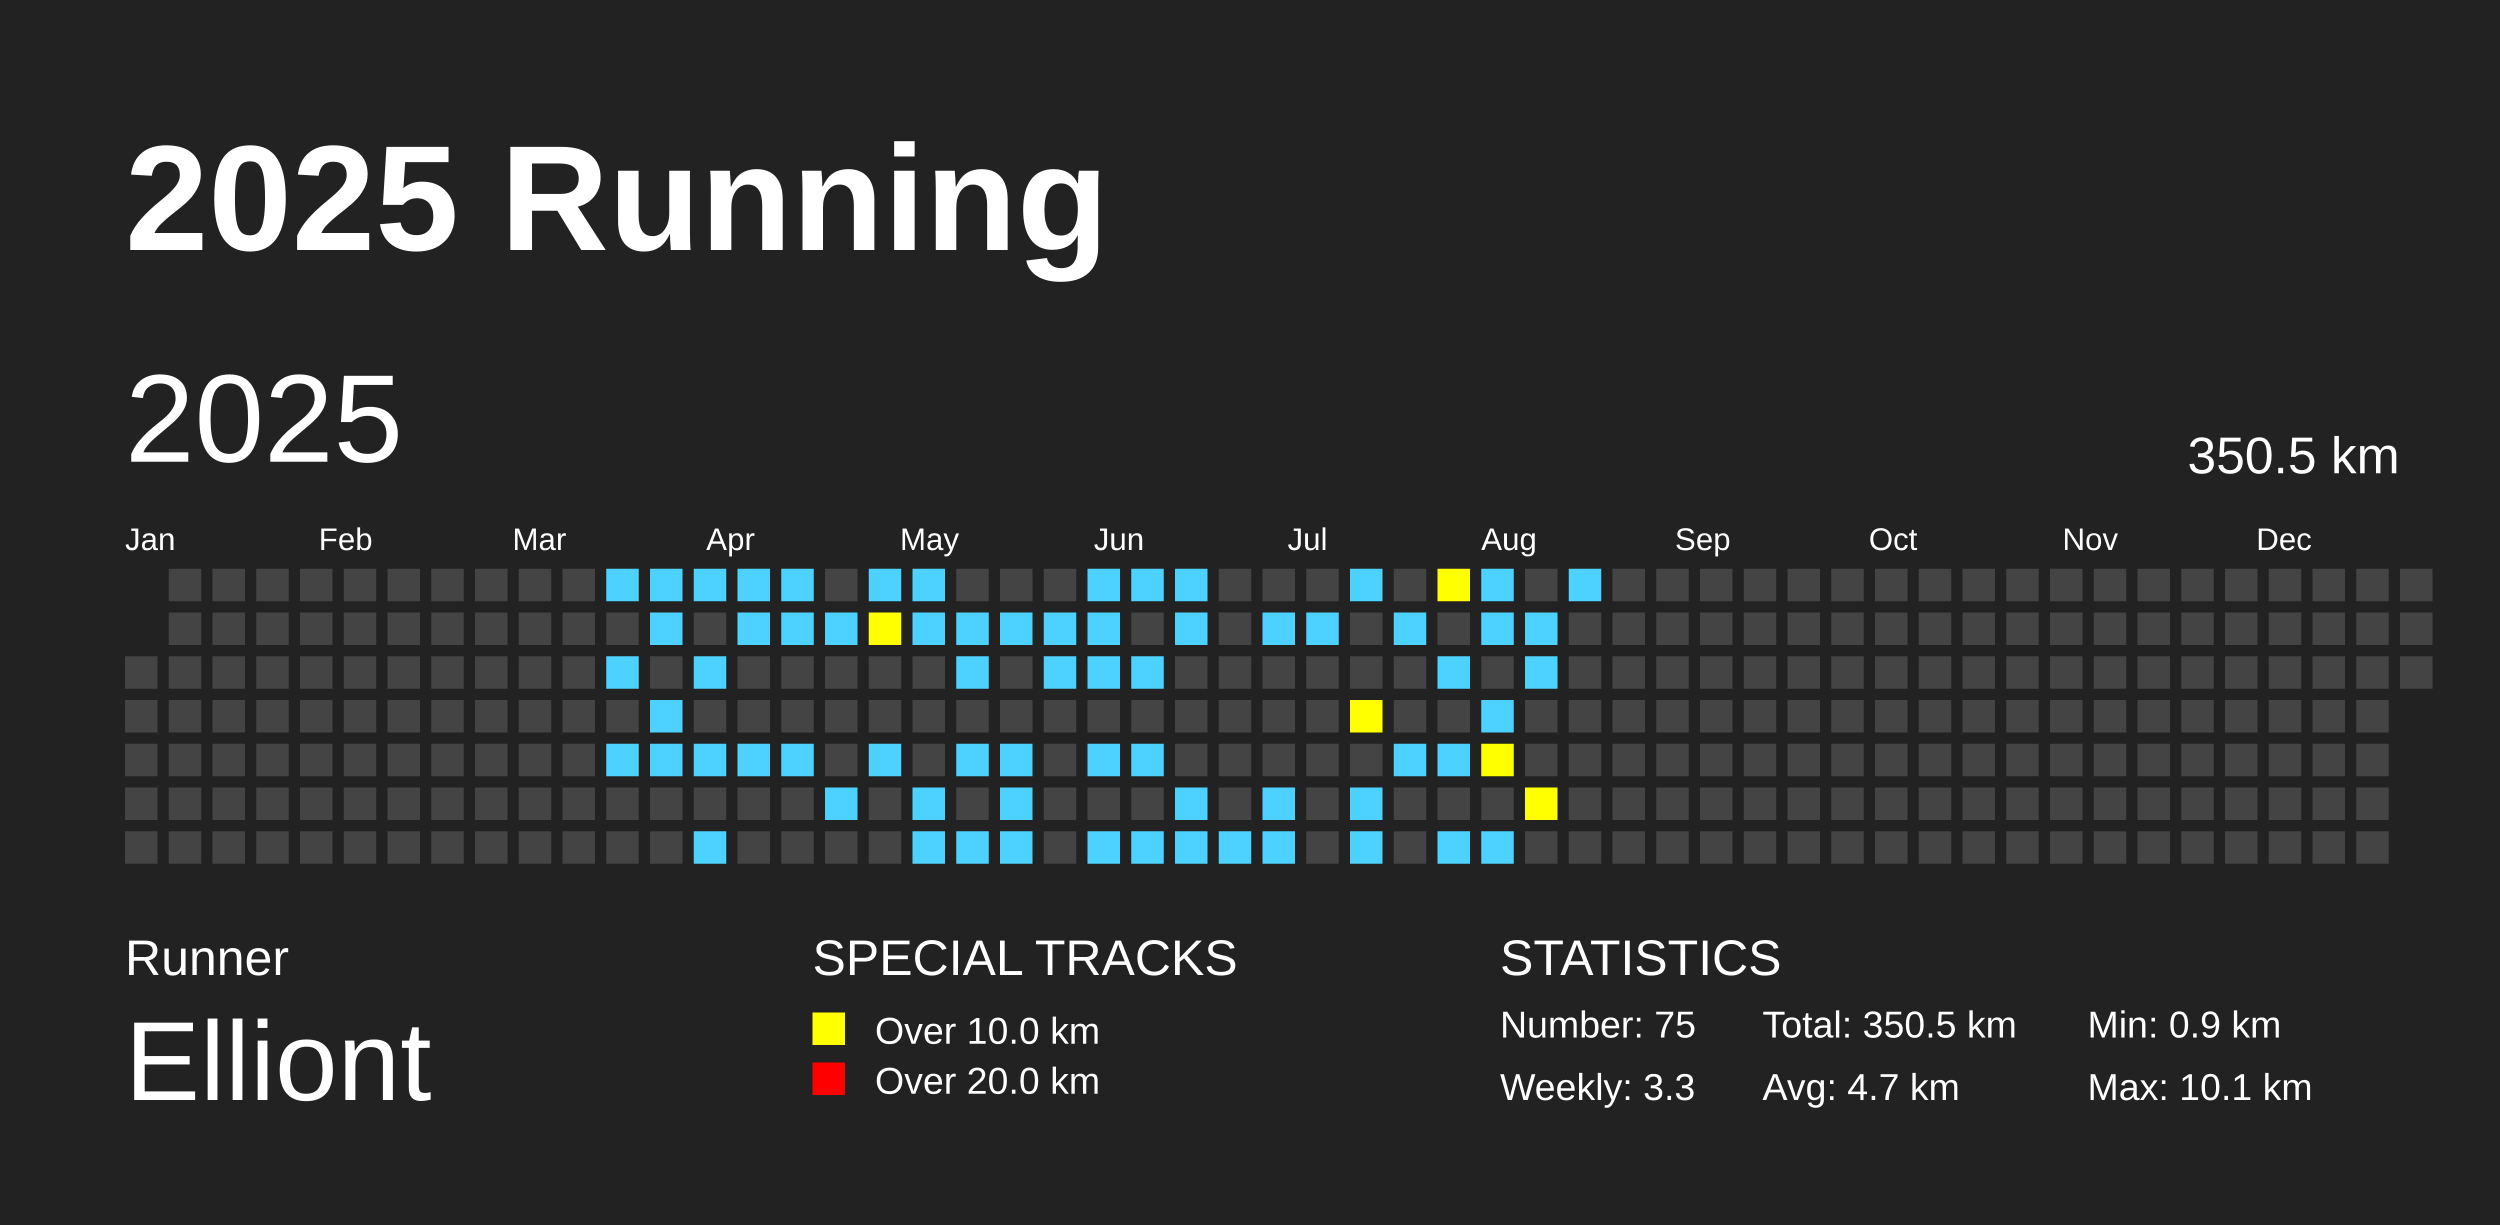
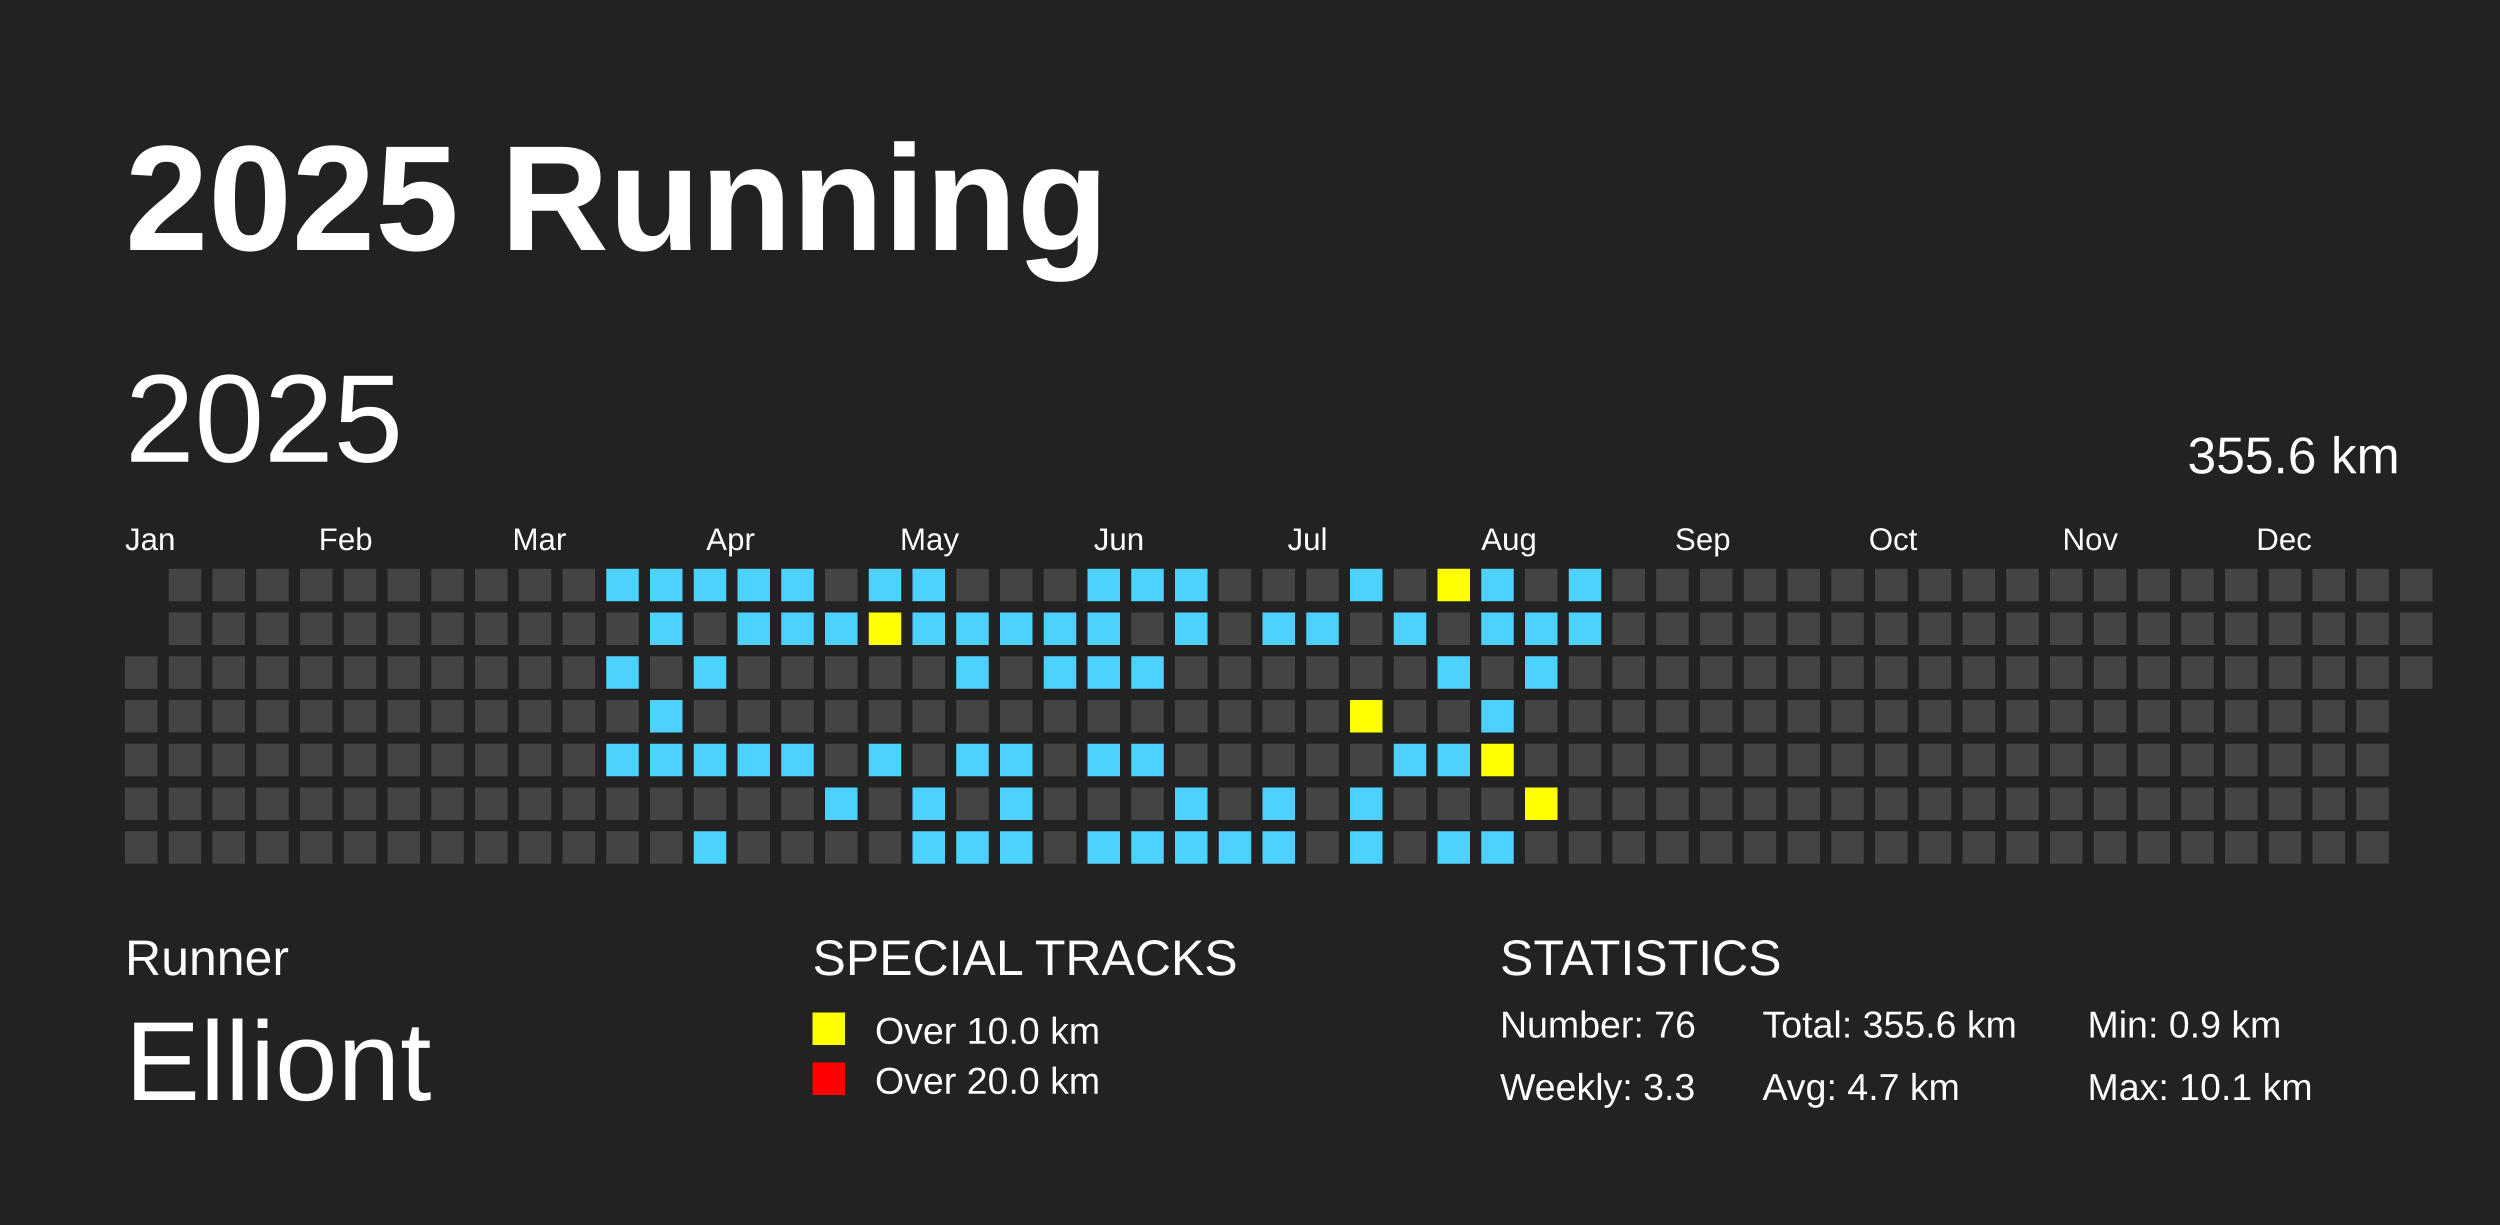
<svg xmlns="http://www.w3.org/2000/svg" baseProfile="full" height="98mm" version="1.1" viewBox="0,0,200,98" width="200mm">
  <defs />
  <rect fill="#222222" height="98" width="200" x="0" y="0" />
  <text fill="#FFFFFF" style="font-size:12px; font-family:Arial; font-weight:bold;" x="10" y="20">2025 Running</text>
  <text fill="#FFFFFF" style="font-size:4px; font-family:Arial" x="10" y="78">Runner</text>
  <text fill="#FFFFFF" style="font-size:9px; font-family:Arial" x="10" y="88">Elliont</text>
  <text fill="#FFFFFF" style="font-size:4px; font-family:Arial" x="65" y="78">SPECIAL TRACKS</text>
  <rect fill="yellow" height="2.6" width="2.6" x="65" y="81" />
  <text fill="#FFFFFF" style="font-size:3px; font-family:Arial" x="70" y="83.5">Over 10.0 km</text>
  <rect fill="red" height="2.6" width="2.6" x="65" y="85" />
  <text fill="#FFFFFF" style="font-size:3px; font-family:Arial" x="70" y="87.5">Over 20.0 km</text>
  <text fill="#FFFFFF" style="font-size:4px; font-family:Arial" x="120" y="78">STATISTICS</text>
-   <text fill="#FFFFFF" style="font-size:3px; font-family:Arial" x="120" y="83">Number: 75</text>
+   <text fill="#FFFFFF" style="font-size:3px; font-family:Arial" x="120" y="83">Number: 76</text>
  <text fill="#FFFFFF" style="font-size:3px; font-family:Arial" x="120" y="88">Weekly: 3.3</text>
-   <text fill="#FFFFFF" style="font-size:3px; font-family:Arial" x="141" y="83">Total: 350.5 km</text>
+   <text fill="#FFFFFF" style="font-size:3px; font-family:Arial" x="141" y="83">Total: 355.6 km</text>
  <text fill="#FFFFFF" style="font-size:3px; font-family:Arial" x="141" y="88">Avg: 4.7 km</text>
  <text fill="#FFFFFF" style="font-size:3px; font-family:Arial" x="167" y="83">Min: 0.9 km</text>
  <text fill="#FFFFFF" style="font-size:3px; font-family:Arial" x="167" y="88">Max: 10.1 km</text>
  <text dominant-baseline="hanging" fill="#FFFFFF" style="font-size:10.0px; font-family:Arial;" x="10" y="30">2025</text>
-   <text dominant-baseline="hanging" fill="#FFFFFF" style="font-size:4.125px; font-family:Arial;" x="175" y="35">350.5 km</text>
+   <text dominant-baseline="hanging" fill="#FFFFFF" style="font-size:4.125px; font-family:Arial;" x="175" y="35">355.6 km</text>
  <text fill="#FFFFFF" style="font-size:2.5px; font-family:Arial" x="10.0" y="44">Jan</text>
  <text fill="#FFFFFF" style="font-size:2.5px; font-family:Arial" x="25.5" y="44">Feb</text>
  <text fill="#FFFFFF" style="font-size:2.5px; font-family:Arial" x="41.0" y="44">Mar</text>
  <text fill="#FFFFFF" style="font-size:2.5px; font-family:Arial" x="56.5" y="44">Apr</text>
  <text fill="#FFFFFF" style="font-size:2.5px; font-family:Arial" x="72.0" y="44">May</text>
  <text fill="#FFFFFF" style="font-size:2.5px; font-family:Arial" x="87.5" y="44">Jun</text>
  <text fill="#FFFFFF" style="font-size:2.5px; font-family:Arial" x="103.0" y="44">Jul</text>
  <text fill="#FFFFFF" style="font-size:2.5px; font-family:Arial" x="118.5" y="44">Aug</text>
  <text fill="#FFFFFF" style="font-size:2.5px; font-family:Arial" x="134.0" y="44">Sep</text>
  <text fill="#FFFFFF" style="font-size:2.5px; font-family:Arial" x="149.5" y="44">Oct</text>
  <text fill="#FFFFFF" style="font-size:2.5px; font-family:Arial" x="165.0" y="44">Nov</text>
  <text fill="#FFFFFF" style="font-size:2.5px; font-family:Arial" x="180.5" y="44">Dec</text>
  <rect fill="#444444" height="2.6" width="2.6" x="10.0" y="52.5" />
  <rect fill="#444444" height="2.6" width="2.6" x="10.0" y="56.0" />
  <rect fill="#444444" height="2.6" width="2.6" x="10.0" y="59.5" />
  <rect fill="#444444" height="2.6" width="2.6" x="10.0" y="63.0" />
  <rect fill="#444444" height="2.6" width="2.6" x="10.0" y="66.5" />
  <rect fill="#444444" height="2.6" width="2.6" x="13.5" y="45.5" />
  <rect fill="#444444" height="2.6" width="2.6" x="13.5" y="49.0" />
  <rect fill="#444444" height="2.6" width="2.6" x="13.5" y="52.5" />
  <rect fill="#444444" height="2.6" width="2.6" x="13.5" y="56.0" />
  <rect fill="#444444" height="2.6" width="2.6" x="13.5" y="59.5" />
  <rect fill="#444444" height="2.6" width="2.6" x="13.5" y="63.0" />
  <rect fill="#444444" height="2.6" width="2.6" x="13.5" y="66.5" />
  <rect fill="#444444" height="2.6" width="2.6" x="17.0" y="45.5" />
  <rect fill="#444444" height="2.6" width="2.6" x="17.0" y="49.0" />
  <rect fill="#444444" height="2.6" width="2.6" x="17.0" y="52.5" />
  <rect fill="#444444" height="2.6" width="2.6" x="17.0" y="56.0" />
  <rect fill="#444444" height="2.6" width="2.6" x="17.0" y="59.5" />
  <rect fill="#444444" height="2.6" width="2.6" x="17.0" y="63.0" />
  <rect fill="#444444" height="2.6" width="2.6" x="17.0" y="66.5" />
  <rect fill="#444444" height="2.6" width="2.6" x="20.5" y="45.5" />
  <rect fill="#444444" height="2.6" width="2.6" x="20.5" y="49.0" />
  <rect fill="#444444" height="2.6" width="2.6" x="20.5" y="52.5" />
  <rect fill="#444444" height="2.6" width="2.6" x="20.5" y="56.0" />
  <rect fill="#444444" height="2.6" width="2.6" x="20.5" y="59.5" />
  <rect fill="#444444" height="2.6" width="2.6" x="20.5" y="63.0" />
  <rect fill="#444444" height="2.6" width="2.6" x="20.5" y="66.5" />
  <rect fill="#444444" height="2.6" width="2.6" x="24.0" y="45.5" />
  <rect fill="#444444" height="2.6" width="2.6" x="24.0" y="49.0" />
  <rect fill="#444444" height="2.6" width="2.6" x="24.0" y="52.5" />
  <rect fill="#444444" height="2.6" width="2.6" x="24.0" y="56.0" />
  <rect fill="#444444" height="2.6" width="2.6" x="24.0" y="59.5" />
  <rect fill="#444444" height="2.6" width="2.6" x="24.0" y="63.0" />
  <rect fill="#444444" height="2.6" width="2.6" x="24.0" y="66.5" />
  <rect fill="#444444" height="2.6" width="2.6" x="27.5" y="45.5" />
  <rect fill="#444444" height="2.6" width="2.6" x="27.5" y="49.0" />
  <rect fill="#444444" height="2.6" width="2.6" x="27.5" y="52.5" />
  <rect fill="#444444" height="2.6" width="2.6" x="27.5" y="56.0" />
  <rect fill="#444444" height="2.6" width="2.6" x="27.5" y="59.5" />
  <rect fill="#444444" height="2.6" width="2.6" x="27.5" y="63.0" />
  <rect fill="#444444" height="2.6" width="2.6" x="27.5" y="66.5" />
  <rect fill="#444444" height="2.6" width="2.6" x="31.0" y="45.5" />
  <rect fill="#444444" height="2.6" width="2.6" x="31.0" y="49.0" />
  <rect fill="#444444" height="2.6" width="2.6" x="31.0" y="52.5" />
  <rect fill="#444444" height="2.6" width="2.6" x="31.0" y="56.0" />
  <rect fill="#444444" height="2.6" width="2.6" x="31.0" y="59.5" />
  <rect fill="#444444" height="2.6" width="2.6" x="31.0" y="63.0" />
  <rect fill="#444444" height="2.6" width="2.6" x="31.0" y="66.5" />
  <rect fill="#444444" height="2.6" width="2.6" x="34.5" y="45.5" />
  <rect fill="#444444" height="2.6" width="2.6" x="34.5" y="49.0" />
  <rect fill="#444444" height="2.6" width="2.6" x="34.5" y="52.5" />
  <rect fill="#444444" height="2.6" width="2.6" x="34.5" y="56.0" />
  <rect fill="#444444" height="2.6" width="2.6" x="34.5" y="59.5" />
  <rect fill="#444444" height="2.6" width="2.6" x="34.5" y="63.0" />
  <rect fill="#444444" height="2.6" width="2.6" x="34.5" y="66.5" />
  <rect fill="#444444" height="2.6" width="2.6" x="38.0" y="45.5" />
  <rect fill="#444444" height="2.6" width="2.6" x="38.0" y="49.0" />
  <rect fill="#444444" height="2.6" width="2.6" x="38.0" y="52.5" />
  <rect fill="#444444" height="2.6" width="2.6" x="38.0" y="56.0" />
  <rect fill="#444444" height="2.6" width="2.6" x="38.0" y="59.5" />
  <rect fill="#444444" height="2.6" width="2.6" x="38.0" y="63.0" />
  <rect fill="#444444" height="2.6" width="2.6" x="38.0" y="66.5" />
  <rect fill="#444444" height="2.6" width="2.6" x="41.5" y="45.5" />
  <rect fill="#444444" height="2.6" width="2.6" x="41.5" y="49.0" />
  <rect fill="#444444" height="2.6" width="2.6" x="41.5" y="52.5" />
  <rect fill="#444444" height="2.6" width="2.6" x="41.5" y="56.0" />
  <rect fill="#444444" height="2.6" width="2.6" x="41.5" y="59.5" />
  <rect fill="#444444" height="2.6" width="2.6" x="41.5" y="63.0" />
  <rect fill="#444444" height="2.6" width="2.6" x="41.5" y="66.5" />
  <rect fill="#444444" height="2.6" width="2.6" x="45.0" y="45.5" />
  <rect fill="#444444" height="2.6" width="2.6" x="45.0" y="49.0" />
  <rect fill="#444444" height="2.6" width="2.6" x="45.0" y="52.5" />
  <rect fill="#444444" height="2.6" width="2.6" x="45.0" y="56.0" />
  <rect fill="#444444" height="2.6" width="2.6" x="45.0" y="59.5" />
  <rect fill="#444444" height="2.6" width="2.6" x="45.0" y="63.0" />
  <rect fill="#444444" height="2.6" width="2.6" x="45.0" y="66.5" />
  <rect fill="#4DD2FF" height="2.6" width="2.6" x="48.5" y="45.5" />
  <rect fill="#444444" height="2.6" width="2.6" x="48.5" y="49.0" />
  <rect fill="#4DD2FF" height="2.6" width="2.6" x="48.5" y="52.5" />
  <rect fill="#444444" height="2.6" width="2.6" x="48.5" y="56.0" />
  <rect fill="#4DD2FF" height="2.6" width="2.6" x="48.5" y="59.5" />
  <rect fill="#444444" height="2.6" width="2.6" x="48.5" y="63.0" />
  <rect fill="#444444" height="2.6" width="2.6" x="48.5" y="66.5" />
  <rect fill="#4DD2FF" height="2.6" width="2.6" x="52.0" y="45.5" />
  <rect fill="#4DD2FF" height="2.6" width="2.6" x="52.0" y="49.0" />
  <rect fill="#444444" height="2.6" width="2.6" x="52.0" y="52.5" />
  <rect fill="#4DD2FF" height="2.6" width="2.6" x="52.0" y="56.0" />
  <rect fill="#4DD2FF" height="2.6" width="2.6" x="52.0" y="59.5" />
  <rect fill="#444444" height="2.6" width="2.6" x="52.0" y="63.0" />
  <rect fill="#444444" height="2.6" width="2.6" x="52.0" y="66.5" />
  <rect fill="#4DD2FF" height="2.6" width="2.6" x="55.5" y="45.5" />
  <rect fill="#444444" height="2.6" width="2.6" x="55.5" y="49.0" />
  <rect fill="#4DD2FF" height="2.6" width="2.6" x="55.5" y="52.5" />
  <rect fill="#444444" height="2.6" width="2.6" x="55.5" y="56.0" />
  <rect fill="#4DD2FF" height="2.6" width="2.6" x="55.5" y="59.5" />
  <rect fill="#444444" height="2.6" width="2.6" x="55.5" y="63.0" />
  <rect fill="#4DD2FF" height="2.6" width="2.6" x="55.5" y="66.5" />
  <rect fill="#4DD2FF" height="2.6" width="2.6" x="59.0" y="45.5" />
  <rect fill="#4DD2FF" height="2.6" width="2.6" x="59.0" y="49.0" />
  <rect fill="#444444" height="2.6" width="2.6" x="59.0" y="52.5" />
  <rect fill="#444444" height="2.6" width="2.6" x="59.0" y="56.0" />
  <rect fill="#4DD2FF" height="2.6" width="2.6" x="59.0" y="59.5" />
  <rect fill="#444444" height="2.6" width="2.6" x="59.0" y="63.0" />
  <rect fill="#444444" height="2.6" width="2.6" x="59.0" y="66.5" />
  <rect fill="#4DD2FF" height="2.6" width="2.6" x="62.5" y="45.5" />
  <rect fill="#4DD2FF" height="2.6" width="2.6" x="62.5" y="49.0" />
  <rect fill="#444444" height="2.6" width="2.6" x="62.5" y="52.5" />
  <rect fill="#444444" height="2.6" width="2.6" x="62.5" y="56.0" />
  <rect fill="#4DD2FF" height="2.6" width="2.6" x="62.5" y="59.5" />
  <rect fill="#444444" height="2.6" width="2.6" x="62.5" y="63.0" />
  <rect fill="#444444" height="2.6" width="2.6" x="62.5" y="66.5" />
  <rect fill="#444444" height="2.6" width="2.6" x="66.0" y="45.5" />
  <rect fill="#4DD2FF" height="2.6" width="2.6" x="66.0" y="49.0" />
  <rect fill="#444444" height="2.6" width="2.6" x="66.0" y="52.5" />
  <rect fill="#444444" height="2.6" width="2.6" x="66.0" y="56.0" />
  <rect fill="#444444" height="2.6" width="2.6" x="66.0" y="59.5" />
  <rect fill="#4DD2FF" height="2.6" width="2.6" x="66.0" y="63.0" />
  <rect fill="#444444" height="2.6" width="2.6" x="66.0" y="66.5" />
  <rect fill="#4DD2FF" height="2.6" width="2.6" x="69.5" y="45.5" />
  <rect fill="yellow" height="2.6" width="2.6" x="69.5" y="49.0" />
  <rect fill="#444444" height="2.6" width="2.6" x="69.5" y="52.5" />
  <rect fill="#444444" height="2.6" width="2.6" x="69.5" y="56.0" />
  <rect fill="#4DD2FF" height="2.6" width="2.6" x="69.5" y="59.5" />
  <rect fill="#444444" height="2.6" width="2.6" x="69.5" y="63.0" />
  <rect fill="#444444" height="2.6" width="2.6" x="69.5" y="66.5" />
  <rect fill="#4DD2FF" height="2.6" width="2.6" x="73.0" y="45.5" />
  <rect fill="#4DD2FF" height="2.6" width="2.6" x="73.0" y="49.0" />
  <rect fill="#444444" height="2.6" width="2.6" x="73.0" y="52.5" />
  <rect fill="#444444" height="2.6" width="2.6" x="73.0" y="56.0" />
  <rect fill="#444444" height="2.6" width="2.6" x="73.0" y="59.5" />
  <rect fill="#4DD2FF" height="2.6" width="2.6" x="73.0" y="63.0" />
  <rect fill="#4DD2FF" height="2.6" width="2.6" x="73.0" y="66.5" />
  <rect fill="#444444" height="2.6" width="2.6" x="76.5" y="45.5" />
  <rect fill="#4DD2FF" height="2.6" width="2.6" x="76.5" y="49.0" />
  <rect fill="#4DD2FF" height="2.6" width="2.6" x="76.5" y="52.5" />
  <rect fill="#444444" height="2.6" width="2.6" x="76.5" y="56.0" />
  <rect fill="#4DD2FF" height="2.6" width="2.6" x="76.5" y="59.5" />
  <rect fill="#444444" height="2.6" width="2.6" x="76.5" y="63.0" />
  <rect fill="#4DD2FF" height="2.6" width="2.6" x="76.5" y="66.5" />
  <rect fill="#444444" height="2.6" width="2.6" x="80.0" y="45.5" />
  <rect fill="#4DD2FF" height="2.6" width="2.6" x="80.0" y="49.0" />
  <rect fill="#444444" height="2.6" width="2.6" x="80.0" y="52.5" />
  <rect fill="#444444" height="2.6" width="2.6" x="80.0" y="56.0" />
  <rect fill="#4DD2FF" height="2.6" width="2.6" x="80.0" y="59.5" />
  <rect fill="#4DD2FF" height="2.6" width="2.6" x="80.0" y="63.0" />
  <rect fill="#4DD2FF" height="2.6" width="2.6" x="80.0" y="66.5" />
  <rect fill="#444444" height="2.6" width="2.6" x="83.5" y="45.5" />
  <rect fill="#4DD2FF" height="2.6" width="2.6" x="83.5" y="49.0" />
  <rect fill="#4DD2FF" height="2.6" width="2.6" x="83.5" y="52.5" />
  <rect fill="#444444" height="2.6" width="2.6" x="83.5" y="56.0" />
  <rect fill="#444444" height="2.6" width="2.6" x="83.5" y="59.5" />
  <rect fill="#444444" height="2.6" width="2.6" x="83.5" y="63.0" />
  <rect fill="#444444" height="2.6" width="2.6" x="83.5" y="66.5" />
  <rect fill="#4DD2FF" height="2.6" width="2.6" x="87.0" y="45.5" />
  <rect fill="#4DD2FF" height="2.6" width="2.6" x="87.0" y="49.0" />
  <rect fill="#4DD2FF" height="2.6" width="2.6" x="87.0" y="52.5" />
  <rect fill="#444444" height="2.6" width="2.6" x="87.0" y="56.0" />
  <rect fill="#4DD2FF" height="2.6" width="2.6" x="87.0" y="59.5" />
  <rect fill="#444444" height="2.6" width="2.6" x="87.0" y="63.0" />
  <rect fill="#4DD2FF" height="2.6" width="2.6" x="87.0" y="66.5" />
  <rect fill="#4DD2FF" height="2.6" width="2.6" x="90.5" y="45.5" />
  <rect fill="#444444" height="2.6" width="2.6" x="90.5" y="49.0" />
  <rect fill="#4DD2FF" height="2.6" width="2.6" x="90.5" y="52.5" />
  <rect fill="#444444" height="2.6" width="2.6" x="90.5" y="56.0" />
  <rect fill="#4DD2FF" height="2.6" width="2.6" x="90.5" y="59.5" />
  <rect fill="#444444" height="2.6" width="2.6" x="90.5" y="63.0" />
  <rect fill="#4DD2FF" height="2.6" width="2.6" x="90.5" y="66.5" />
  <rect fill="#4DD2FF" height="2.6" width="2.6" x="94.0" y="45.5" />
  <rect fill="#4DD2FF" height="2.6" width="2.6" x="94.0" y="49.0" />
  <rect fill="#444444" height="2.6" width="2.6" x="94.0" y="52.5" />
  <rect fill="#444444" height="2.6" width="2.6" x="94.0" y="56.0" />
  <rect fill="#444444" height="2.6" width="2.6" x="94.0" y="59.5" />
  <rect fill="#4DD2FF" height="2.6" width="2.6" x="94.0" y="63.0" />
  <rect fill="#4DD2FF" height="2.6" width="2.6" x="94.0" y="66.5" />
  <rect fill="#444444" height="2.6" width="2.6" x="97.5" y="45.5" />
  <rect fill="#444444" height="2.6" width="2.6" x="97.5" y="49.0" />
  <rect fill="#444444" height="2.6" width="2.6" x="97.5" y="52.5" />
  <rect fill="#444444" height="2.6" width="2.6" x="97.5" y="56.0" />
  <rect fill="#444444" height="2.6" width="2.6" x="97.5" y="59.5" />
  <rect fill="#444444" height="2.6" width="2.6" x="97.5" y="63.0" />
  <rect fill="#4DD2FF" height="2.6" width="2.6" x="97.5" y="66.5" />
  <rect fill="#444444" height="2.6" width="2.6" x="101.0" y="45.5" />
  <rect fill="#4DD2FF" height="2.6" width="2.6" x="101.0" y="49.0" />
  <rect fill="#444444" height="2.6" width="2.6" x="101.0" y="52.5" />
  <rect fill="#444444" height="2.6" width="2.6" x="101.0" y="56.0" />
  <rect fill="#444444" height="2.6" width="2.6" x="101.0" y="59.5" />
  <rect fill="#4DD2FF" height="2.6" width="2.6" x="101.0" y="63.0" />
  <rect fill="#4DD2FF" height="2.6" width="2.6" x="101.0" y="66.5" />
  <rect fill="#444444" height="2.6" width="2.6" x="104.5" y="45.5" />
  <rect fill="#4DD2FF" height="2.6" width="2.6" x="104.5" y="49.0" />
  <rect fill="#444444" height="2.6" width="2.6" x="104.5" y="52.5" />
  <rect fill="#444444" height="2.6" width="2.6" x="104.5" y="56.0" />
  <rect fill="#444444" height="2.6" width="2.6" x="104.5" y="59.5" />
  <rect fill="#444444" height="2.6" width="2.6" x="104.5" y="63.0" />
  <rect fill="#444444" height="2.6" width="2.6" x="104.5" y="66.5" />
  <rect fill="#4DD2FF" height="2.6" width="2.6" x="108.0" y="45.5" />
  <rect fill="#444444" height="2.6" width="2.6" x="108.0" y="49.0" />
  <rect fill="#444444" height="2.6" width="2.6" x="108.0" y="52.5" />
  <rect fill="yellow" height="2.6" width="2.6" x="108.0" y="56.0" />
  <rect fill="#444444" height="2.6" width="2.6" x="108.0" y="59.5" />
  <rect fill="#4DD2FF" height="2.6" width="2.6" x="108.0" y="63.0" />
  <rect fill="#4DD2FF" height="2.6" width="2.6" x="108.0" y="66.5" />
  <rect fill="#444444" height="2.6" width="2.6" x="111.5" y="45.5" />
  <rect fill="#4DD2FF" height="2.6" width="2.6" x="111.5" y="49.0" />
  <rect fill="#444444" height="2.6" width="2.6" x="111.5" y="52.5" />
  <rect fill="#444444" height="2.6" width="2.6" x="111.5" y="56.0" />
  <rect fill="#4DD2FF" height="2.6" width="2.6" x="111.5" y="59.5" />
  <rect fill="#444444" height="2.6" width="2.6" x="111.5" y="63.0" />
  <rect fill="#444444" height="2.6" width="2.6" x="111.5" y="66.5" />
  <rect fill="yellow" height="2.6" width="2.6" x="115.0" y="45.5" />
  <rect fill="#444444" height="2.6" width="2.6" x="115.0" y="49.0" />
  <rect fill="#4DD2FF" height="2.6" width="2.6" x="115.0" y="52.5" />
  <rect fill="#444444" height="2.6" width="2.6" x="115.0" y="56.0" />
  <rect fill="#4DD2FF" height="2.6" width="2.6" x="115.0" y="59.5" />
  <rect fill="#444444" height="2.6" width="2.6" x="115.0" y="63.0" />
  <rect fill="#4DD2FF" height="2.6" width="2.6" x="115.0" y="66.5" />
  <rect fill="#4DD2FF" height="2.6" width="2.6" x="118.5" y="45.5" />
  <rect fill="#4DD2FF" height="2.6" width="2.6" x="118.5" y="49.0" />
  <rect fill="#444444" height="2.6" width="2.6" x="118.5" y="52.5" />
  <rect fill="#4DD2FF" height="2.6" width="2.6" x="118.5" y="56.0" />
  <rect fill="yellow" height="2.6" width="2.6" x="118.5" y="59.5" />
  <rect fill="#444444" height="2.6" width="2.6" x="118.5" y="63.0" />
  <rect fill="#4DD2FF" height="2.6" width="2.6" x="118.5" y="66.5" />
  <rect fill="#444444" height="2.6" width="2.6" x="122.0" y="45.5" />
  <rect fill="#4DD2FF" height="2.6" width="2.6" x="122.0" y="49.0" />
  <rect fill="#4DD2FF" height="2.6" width="2.6" x="122.0" y="52.5" />
  <rect fill="#444444" height="2.6" width="2.6" x="122.0" y="56.0" />
  <rect fill="#444444" height="2.6" width="2.6" x="122.0" y="59.5" />
  <rect fill="yellow" height="2.6" width="2.6" x="122.0" y="63.0" />
  <rect fill="#444444" height="2.6" width="2.6" x="122.0" y="66.5" />
  <rect fill="#4DD2FF" height="2.6" width="2.6" x="125.5" y="45.5" />
-   <rect fill="#444444" height="2.6" width="2.6" x="125.5" y="49.0" />
+   <rect fill="#4DD2FF" height="2.6" width="2.6" x="125.5" y="49.0" />
  <rect fill="#444444" height="2.6" width="2.6" x="125.5" y="52.5" />
  <rect fill="#444444" height="2.6" width="2.6" x="125.5" y="56.0" />
  <rect fill="#444444" height="2.6" width="2.6" x="125.5" y="59.5" />
  <rect fill="#444444" height="2.6" width="2.6" x="125.5" y="63.0" />
  <rect fill="#444444" height="2.6" width="2.6" x="125.5" y="66.5" />
  <rect fill="#444444" height="2.6" width="2.6" x="129.0" y="45.5" />
  <rect fill="#444444" height="2.6" width="2.6" x="129.0" y="49.0" />
  <rect fill="#444444" height="2.6" width="2.6" x="129.0" y="52.5" />
  <rect fill="#444444" height="2.6" width="2.6" x="129.0" y="56.0" />
  <rect fill="#444444" height="2.6" width="2.6" x="129.0" y="59.5" />
  <rect fill="#444444" height="2.6" width="2.6" x="129.0" y="63.0" />
  <rect fill="#444444" height="2.6" width="2.6" x="129.0" y="66.5" />
  <rect fill="#444444" height="2.6" width="2.6" x="132.5" y="45.5" />
  <rect fill="#444444" height="2.6" width="2.6" x="132.5" y="49.0" />
  <rect fill="#444444" height="2.6" width="2.6" x="132.5" y="52.5" />
  <rect fill="#444444" height="2.6" width="2.6" x="132.5" y="56.0" />
  <rect fill="#444444" height="2.6" width="2.6" x="132.5" y="59.5" />
  <rect fill="#444444" height="2.6" width="2.6" x="132.5" y="63.0" />
  <rect fill="#444444" height="2.6" width="2.6" x="132.5" y="66.5" />
  <rect fill="#444444" height="2.6" width="2.6" x="136.0" y="45.5" />
  <rect fill="#444444" height="2.6" width="2.6" x="136.0" y="49.0" />
  <rect fill="#444444" height="2.6" width="2.6" x="136.0" y="52.5" />
  <rect fill="#444444" height="2.6" width="2.6" x="136.0" y="56.0" />
  <rect fill="#444444" height="2.6" width="2.6" x="136.0" y="59.5" />
  <rect fill="#444444" height="2.6" width="2.6" x="136.0" y="63.0" />
  <rect fill="#444444" height="2.6" width="2.6" x="136.0" y="66.5" />
  <rect fill="#444444" height="2.6" width="2.6" x="139.5" y="45.5" />
  <rect fill="#444444" height="2.6" width="2.6" x="139.5" y="49.0" />
  <rect fill="#444444" height="2.6" width="2.6" x="139.5" y="52.5" />
  <rect fill="#444444" height="2.6" width="2.6" x="139.5" y="56.0" />
  <rect fill="#444444" height="2.6" width="2.6" x="139.5" y="59.5" />
  <rect fill="#444444" height="2.6" width="2.6" x="139.5" y="63.0" />
  <rect fill="#444444" height="2.6" width="2.6" x="139.5" y="66.5" />
  <rect fill="#444444" height="2.6" width="2.6" x="143.0" y="45.5" />
  <rect fill="#444444" height="2.6" width="2.6" x="143.0" y="49.0" />
  <rect fill="#444444" height="2.6" width="2.6" x="143.0" y="52.5" />
  <rect fill="#444444" height="2.6" width="2.6" x="143.0" y="56.0" />
  <rect fill="#444444" height="2.6" width="2.6" x="143.0" y="59.5" />
  <rect fill="#444444" height="2.6" width="2.6" x="143.0" y="63.0" />
  <rect fill="#444444" height="2.6" width="2.6" x="143.0" y="66.5" />
  <rect fill="#444444" height="2.6" width="2.6" x="146.5" y="45.5" />
  <rect fill="#444444" height="2.6" width="2.6" x="146.5" y="49.0" />
  <rect fill="#444444" height="2.6" width="2.6" x="146.5" y="52.5" />
  <rect fill="#444444" height="2.6" width="2.6" x="146.5" y="56.0" />
  <rect fill="#444444" height="2.6" width="2.6" x="146.5" y="59.5" />
  <rect fill="#444444" height="2.6" width="2.6" x="146.5" y="63.0" />
  <rect fill="#444444" height="2.6" width="2.6" x="146.5" y="66.5" />
  <rect fill="#444444" height="2.6" width="2.6" x="150.0" y="45.5" />
  <rect fill="#444444" height="2.6" width="2.6" x="150.0" y="49.0" />
  <rect fill="#444444" height="2.6" width="2.6" x="150.0" y="52.5" />
  <rect fill="#444444" height="2.6" width="2.6" x="150.0" y="56.0" />
  <rect fill="#444444" height="2.6" width="2.6" x="150.0" y="59.5" />
  <rect fill="#444444" height="2.6" width="2.6" x="150.0" y="63.0" />
  <rect fill="#444444" height="2.6" width="2.6" x="150.0" y="66.5" />
  <rect fill="#444444" height="2.6" width="2.6" x="153.5" y="45.5" />
  <rect fill="#444444" height="2.6" width="2.6" x="153.5" y="49.0" />
  <rect fill="#444444" height="2.6" width="2.6" x="153.5" y="52.5" />
  <rect fill="#444444" height="2.6" width="2.6" x="153.5" y="56.0" />
  <rect fill="#444444" height="2.6" width="2.6" x="153.5" y="59.5" />
  <rect fill="#444444" height="2.6" width="2.6" x="153.5" y="63.0" />
  <rect fill="#444444" height="2.6" width="2.6" x="153.5" y="66.5" />
  <rect fill="#444444" height="2.6" width="2.6" x="157.0" y="45.5" />
  <rect fill="#444444" height="2.6" width="2.6" x="157.0" y="49.0" />
  <rect fill="#444444" height="2.6" width="2.6" x="157.0" y="52.5" />
  <rect fill="#444444" height="2.6" width="2.6" x="157.0" y="56.0" />
  <rect fill="#444444" height="2.6" width="2.6" x="157.0" y="59.5" />
  <rect fill="#444444" height="2.6" width="2.6" x="157.0" y="63.0" />
  <rect fill="#444444" height="2.6" width="2.6" x="157.0" y="66.5" />
  <rect fill="#444444" height="2.6" width="2.6" x="160.5" y="45.5" />
  <rect fill="#444444" height="2.6" width="2.6" x="160.5" y="49.0" />
  <rect fill="#444444" height="2.6" width="2.6" x="160.5" y="52.5" />
  <rect fill="#444444" height="2.6" width="2.6" x="160.5" y="56.0" />
  <rect fill="#444444" height="2.6" width="2.6" x="160.5" y="59.5" />
  <rect fill="#444444" height="2.6" width="2.6" x="160.5" y="63.0" />
  <rect fill="#444444" height="2.6" width="2.6" x="160.5" y="66.5" />
  <rect fill="#444444" height="2.6" width="2.6" x="164.0" y="45.5" />
  <rect fill="#444444" height="2.6" width="2.6" x="164.0" y="49.0" />
  <rect fill="#444444" height="2.6" width="2.6" x="164.0" y="52.5" />
  <rect fill="#444444" height="2.6" width="2.6" x="164.0" y="56.0" />
  <rect fill="#444444" height="2.6" width="2.6" x="164.0" y="59.5" />
  <rect fill="#444444" height="2.6" width="2.6" x="164.0" y="63.0" />
  <rect fill="#444444" height="2.6" width="2.6" x="164.0" y="66.5" />
  <rect fill="#444444" height="2.6" width="2.6" x="167.5" y="45.5" />
  <rect fill="#444444" height="2.6" width="2.6" x="167.5" y="49.0" />
  <rect fill="#444444" height="2.6" width="2.6" x="167.5" y="52.5" />
  <rect fill="#444444" height="2.6" width="2.6" x="167.5" y="56.0" />
  <rect fill="#444444" height="2.6" width="2.6" x="167.5" y="59.5" />
  <rect fill="#444444" height="2.6" width="2.6" x="167.5" y="63.0" />
  <rect fill="#444444" height="2.6" width="2.6" x="167.5" y="66.5" />
  <rect fill="#444444" height="2.6" width="2.6" x="171.0" y="45.5" />
  <rect fill="#444444" height="2.6" width="2.6" x="171.0" y="49.0" />
  <rect fill="#444444" height="2.6" width="2.6" x="171.0" y="52.5" />
  <rect fill="#444444" height="2.6" width="2.6" x="171.0" y="56.0" />
  <rect fill="#444444" height="2.6" width="2.6" x="171.0" y="59.5" />
  <rect fill="#444444" height="2.6" width="2.6" x="171.0" y="63.0" />
  <rect fill="#444444" height="2.6" width="2.6" x="171.0" y="66.5" />
  <rect fill="#444444" height="2.6" width="2.6" x="174.5" y="45.5" />
  <rect fill="#444444" height="2.6" width="2.6" x="174.5" y="49.0" />
  <rect fill="#444444" height="2.6" width="2.6" x="174.5" y="52.5" />
  <rect fill="#444444" height="2.6" width="2.6" x="174.5" y="56.0" />
  <rect fill="#444444" height="2.6" width="2.6" x="174.5" y="59.5" />
  <rect fill="#444444" height="2.6" width="2.6" x="174.5" y="63.0" />
  <rect fill="#444444" height="2.6" width="2.6" x="174.5" y="66.5" />
  <rect fill="#444444" height="2.6" width="2.6" x="178.0" y="45.5" />
  <rect fill="#444444" height="2.6" width="2.6" x="178.0" y="49.0" />
  <rect fill="#444444" height="2.6" width="2.6" x="178.0" y="52.5" />
  <rect fill="#444444" height="2.6" width="2.6" x="178.0" y="56.0" />
  <rect fill="#444444" height="2.6" width="2.6" x="178.0" y="59.5" />
  <rect fill="#444444" height="2.6" width="2.6" x="178.0" y="63.0" />
  <rect fill="#444444" height="2.6" width="2.6" x="178.0" y="66.5" />
  <rect fill="#444444" height="2.6" width="2.6" x="181.5" y="45.5" />
  <rect fill="#444444" height="2.6" width="2.6" x="181.5" y="49.0" />
  <rect fill="#444444" height="2.6" width="2.6" x="181.5" y="52.5" />
  <rect fill="#444444" height="2.6" width="2.6" x="181.5" y="56.0" />
  <rect fill="#444444" height="2.6" width="2.6" x="181.5" y="59.5" />
  <rect fill="#444444" height="2.6" width="2.6" x="181.5" y="63.0" />
  <rect fill="#444444" height="2.6" width="2.6" x="181.5" y="66.5" />
  <rect fill="#444444" height="2.6" width="2.6" x="185.0" y="45.5" />
  <rect fill="#444444" height="2.6" width="2.6" x="185.0" y="49.0" />
  <rect fill="#444444" height="2.6" width="2.6" x="185.0" y="52.5" />
  <rect fill="#444444" height="2.6" width="2.6" x="185.0" y="56.0" />
  <rect fill="#444444" height="2.6" width="2.6" x="185.0" y="59.5" />
  <rect fill="#444444" height="2.6" width="2.6" x="185.0" y="63.0" />
  <rect fill="#444444" height="2.6" width="2.6" x="185.0" y="66.5" />
  <rect fill="#444444" height="2.6" width="2.6" x="188.5" y="45.5" />
  <rect fill="#444444" height="2.6" width="2.6" x="188.5" y="49.0" />
  <rect fill="#444444" height="2.6" width="2.6" x="188.5" y="52.5" />
  <rect fill="#444444" height="2.6" width="2.6" x="188.5" y="56.0" />
  <rect fill="#444444" height="2.6" width="2.6" x="188.5" y="59.5" />
  <rect fill="#444444" height="2.6" width="2.6" x="188.5" y="63.0" />
  <rect fill="#444444" height="2.6" width="2.6" x="188.5" y="66.5" />
  <rect fill="#444444" height="2.6" width="2.6" x="192.0" y="45.5" />
  <rect fill="#444444" height="2.6" width="2.6" x="192.0" y="49.0" />
  <rect fill="#444444" height="2.6" width="2.6" x="192.0" y="52.5" />
</svg>
